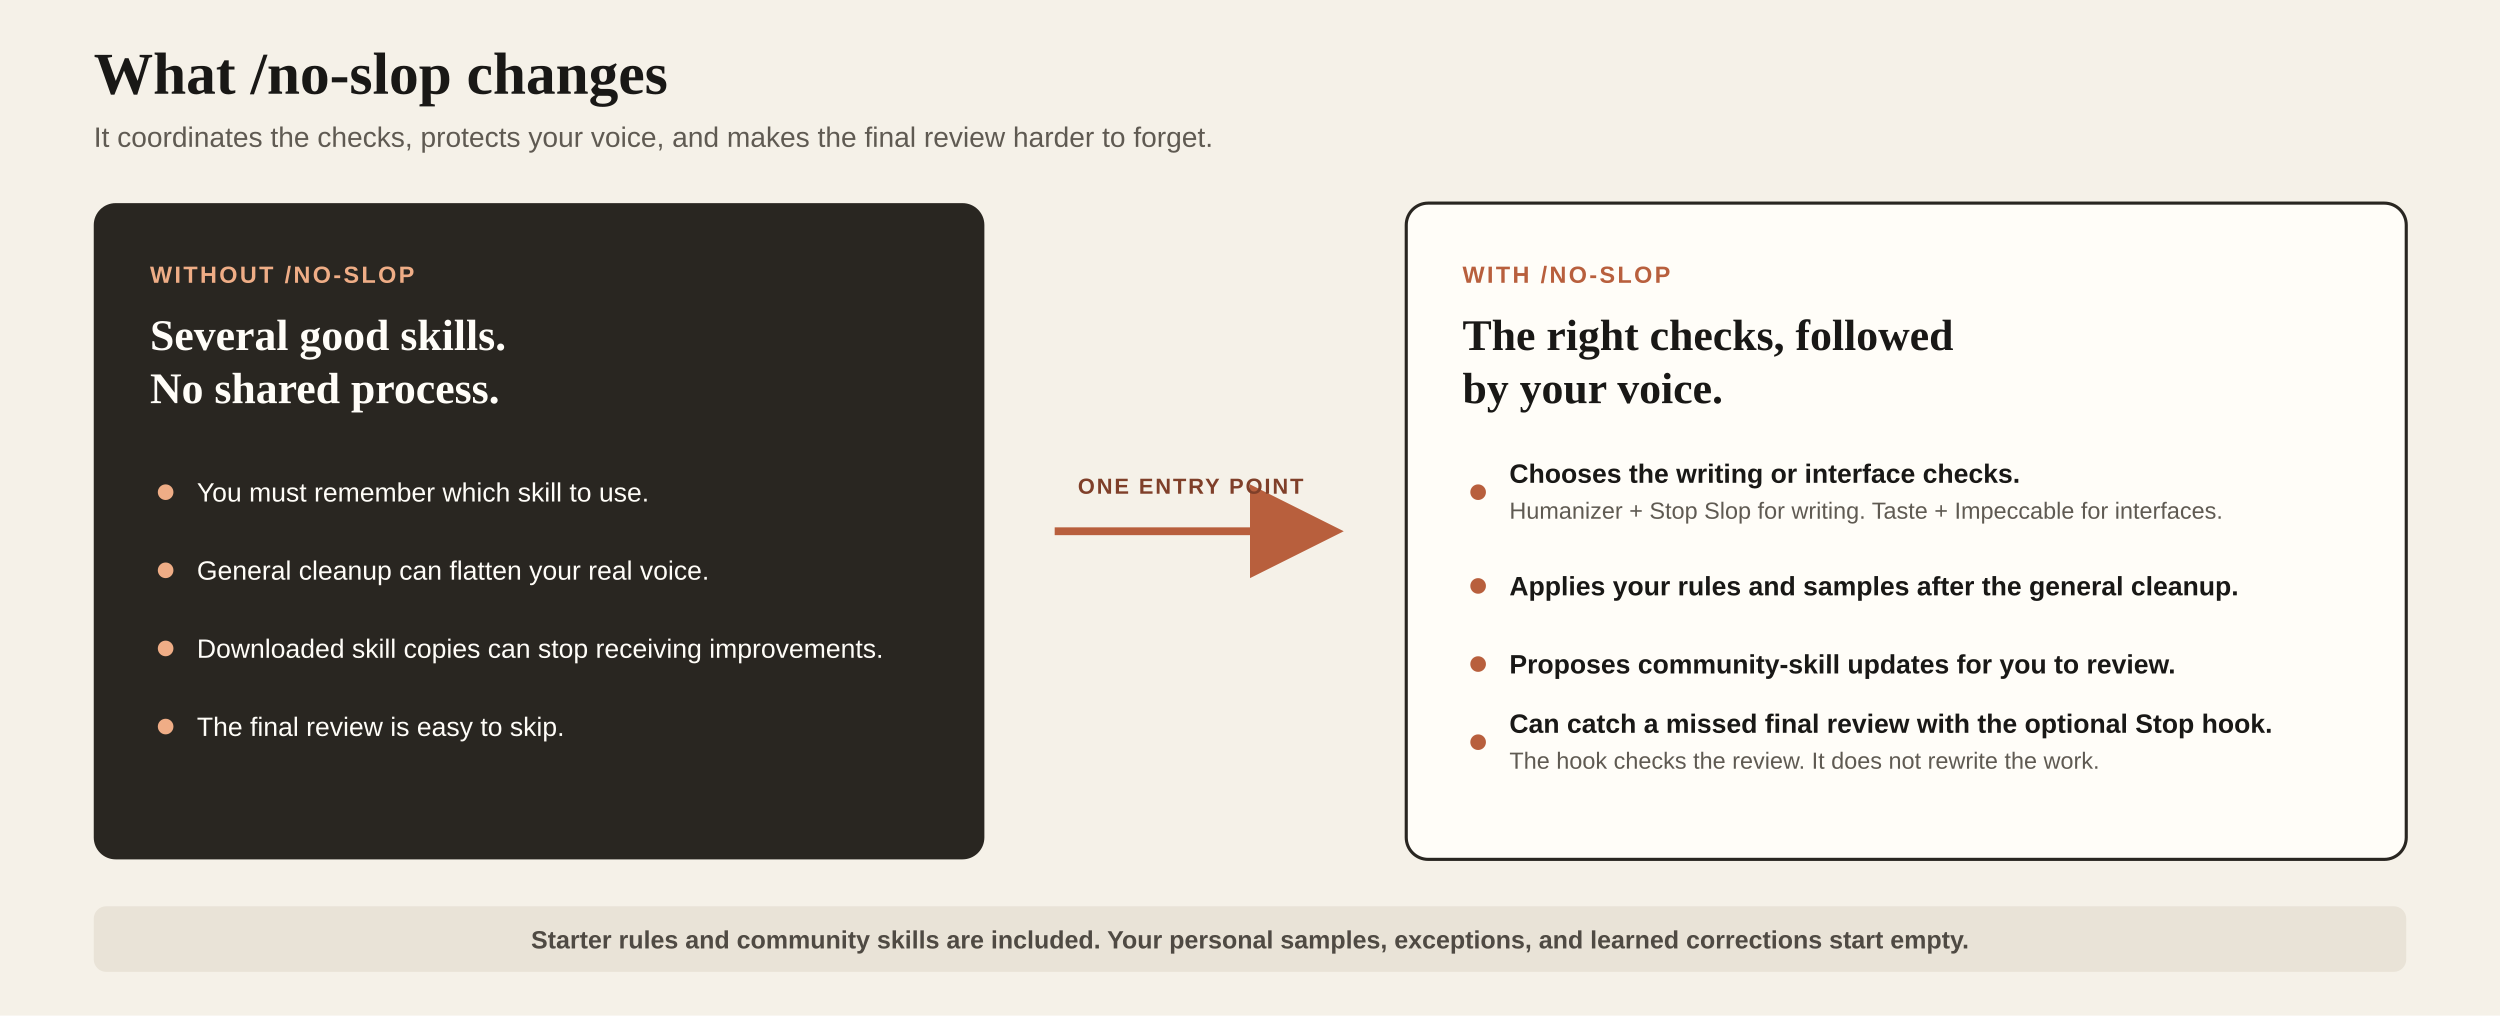
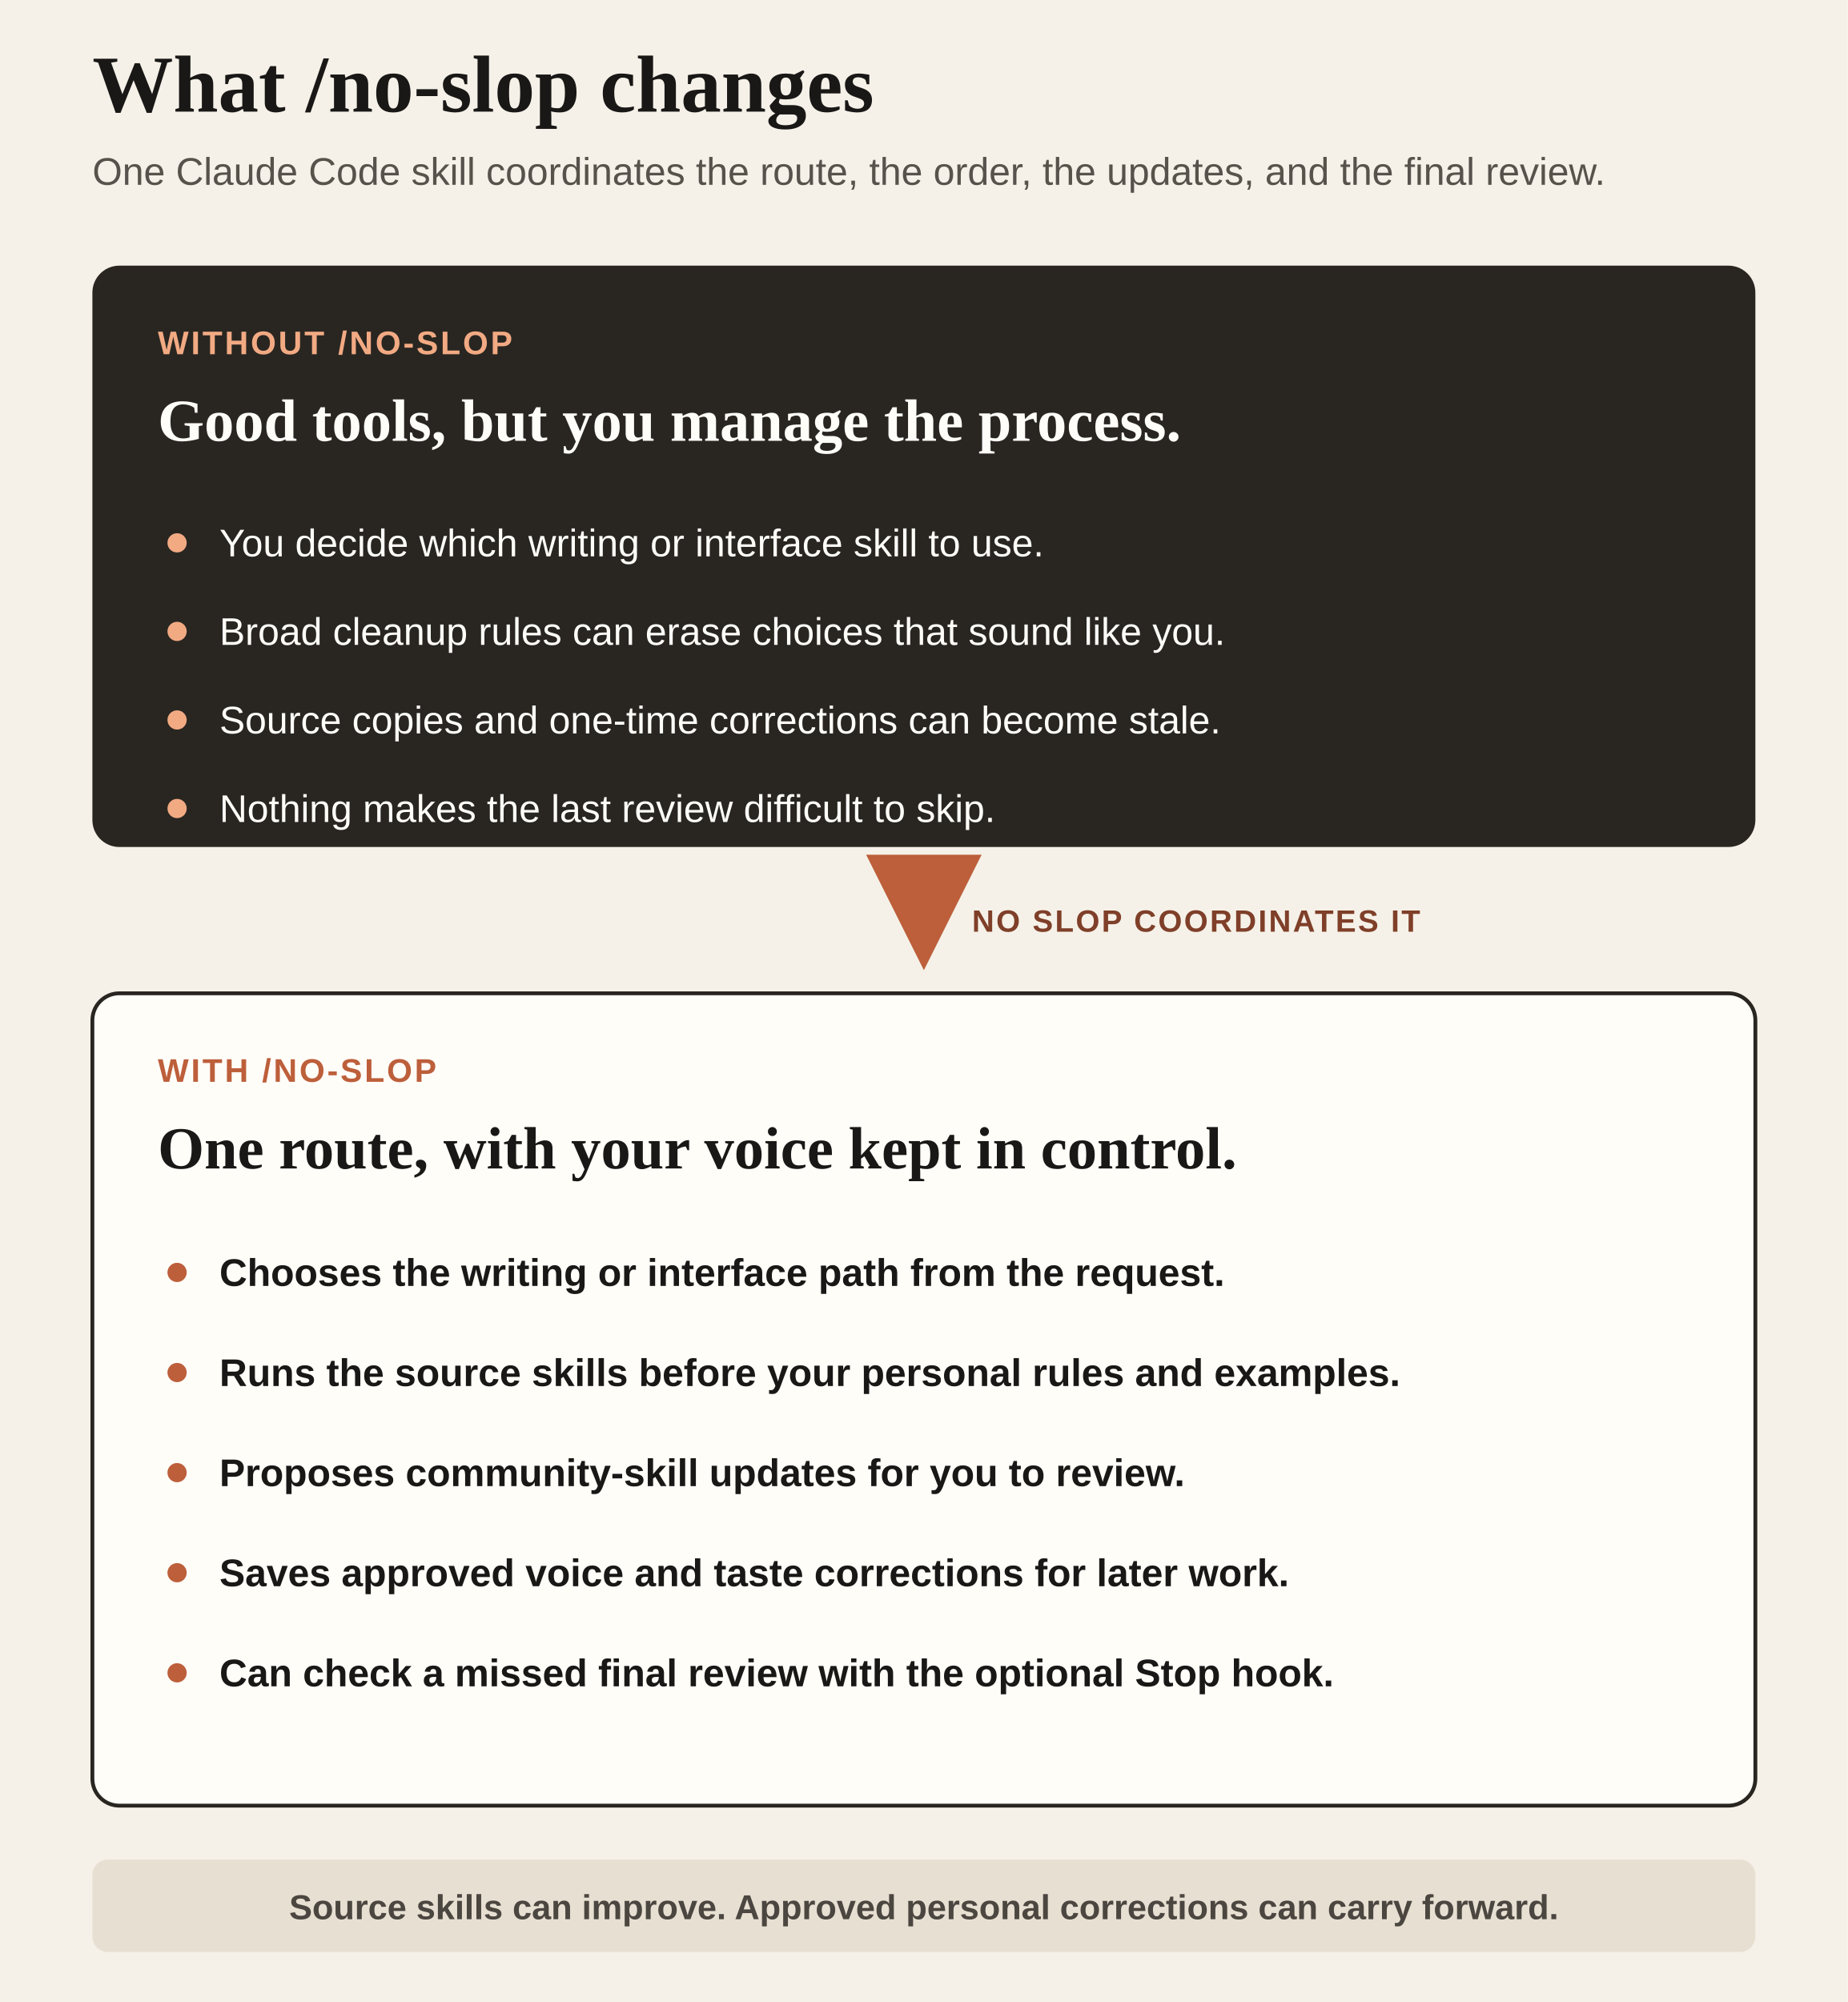
- <svg xmlns="http://www.w3.org/2000/svg" width="1600" height="650" viewBox="0 0 1600 650" role="img" aria-labelledby="title desc">
+ <svg xmlns="http://www.w3.org/2000/svg" width="960" height="1040" viewBox="0 0 960 1040" role="img" aria-labelledby="title desc">
  <defs>
    <marker id="arrow" markerWidth="12" markerHeight="12" refX="10" refY="6" orient="auto">
-       <path d="M0,0 L12,6 L0,12 Z" fill="#b85f3d" />
+       <path d="M0,0 L12,6 L0,12 Z" fill="#bd5f3b" />
    </marker>
  </defs>
-   <rect width="1600" height="650" fill="#f5f1e8" />
+   <rect width="960" height="1040" fill="#f5f1e8" />
  <g font-family="Arial, Helvetica, sans-serif">
-     <text x="60" y="60" fill="#191816" font-family="Georgia, 'Times New Roman', serif" font-size="38" font-weight="700">What /no-slop changes</text>
-     <text x="60" y="94" fill="#5f5a52" font-size="18">It coordinates the checks, protects your voice, and makes the final review harder to forget.</text>
-     <rect x="60" y="130" width="570" height="420" rx="14" fill="#292621" />
-     <text x="96" y="181" fill="#efad86" font-size="15" font-weight="800" letter-spacing="1.5">WITHOUT /NO-SLOP</text>
-     <text x="96" y="224" fill="#fffdf8" font-family="Georgia, 'Times New Roman', serif" font-size="28" font-weight="700">Several good skills.</text>
-     <text x="96" y="258" fill="#fffdf8" font-family="Georgia, 'Times New Roman', serif" font-size="28" font-weight="700">No shared process.</text>
-     <circle cx="106" cy="315" r="5" fill="#efad86" />
-     <text x="126" y="321" fill="#fffdf8" font-size="17">You must remember which skill to use.</text>
-     <circle cx="106" cy="365" r="5" fill="#efad86" />
-     <text x="126" y="371" fill="#fffdf8" font-size="17">General cleanup can flatten your real voice.</text>
-     <circle cx="106" cy="415" r="5" fill="#efad86" />
-     <text x="126" y="421" fill="#fffdf8" font-size="17">Downloaded skill copies can stop receiving improvements.</text>
-     <circle cx="106" cy="465" r="5" fill="#efad86" />
-     <text x="126" y="471" fill="#fffdf8" font-size="17">The final review is easy to skip.</text>
-     <path d="M675 340 L850 340" stroke="#b85f3d" stroke-width="5" marker-end="url(#arrow)" />
-     <text x="762" y="316" text-anchor="middle" fill="#7f3f29" font-size="14" font-weight="800" letter-spacing="1.2">ONE ENTRY POINT</text>
-     <rect x="900" y="130" width="640" height="420" rx="14" fill="#fffdf8" stroke="#292621" stroke-width="2" />
-     <text x="936" y="181" fill="#b85f3d" font-size="15" font-weight="800" letter-spacing="1.5">WITH /NO-SLOP</text>
-     <text x="936" y="224" fill="#191816" font-family="Georgia, 'Times New Roman', serif" font-size="28" font-weight="700">The right checks, followed</text>
-     <text x="936" y="258" fill="#191816" font-family="Georgia, 'Times New Roman', serif" font-size="28" font-weight="700">by your voice.</text>
-     <circle cx="946" cy="315" r="5" fill="#b85f3d" />
-     <text x="966" y="309" fill="#191816" font-size="17" font-weight="700">Chooses the writing or interface checks.</text>
-     <text x="966" y="332" fill="#5f5a52" font-size="15">Humanizer + Stop Slop for writing. Taste + Impeccable for interfaces.</text>
-     <circle cx="946" cy="375" r="5" fill="#b85f3d" />
-     <text x="966" y="381" fill="#191816" font-size="17" font-weight="700">Applies your rules and samples after the general cleanup.</text>
-     <circle cx="946" cy="425" r="5" fill="#b85f3d" />
-     <text x="966" y="431" fill="#191816" font-size="17" font-weight="700">Proposes community-skill updates for you to review.</text>
-     <circle cx="946" cy="475" r="5" fill="#b85f3d" />
-     <text x="966" y="469" fill="#191816" font-size="17" font-weight="700">Can catch a missed final review with the optional Stop hook.</text>
-     <text x="966" y="492" fill="#5f5a52" font-size="15">The hook checks the review. It does not rewrite the work.</text>
-     <rect x="60" y="580" width="1480" height="42" rx="8" fill="#e9e3d7" />
-     <text x="800" y="607" text-anchor="middle" fill="#4f4a43" font-size="16" font-weight="700">Starter rules and community skills are included. Your personal samples, exceptions, and learned corrections start empty.</text>
+     <text x="48" y="58" fill="#191816" font-family="Georgia, 'Times New Roman', serif" font-size="42" font-weight="700">What /no-slop changes</text>
+     <text x="48" y="96" fill="#57524b" font-size="20">One Claude Code skill coordinates the route, the order, the updates, and the final review.</text>
+     <rect x="48" y="138" width="864" height="302" rx="14" fill="#292621" />
+     <text x="82" y="184" fill="#f2aa83" font-size="17" font-weight="800" letter-spacing="1.2">WITHOUT /NO-SLOP</text>
+     <text x="82" y="229" fill="#fffdf8" font-family="Georgia, 'Times New Roman', serif" font-size="31" font-weight="700">Good tools, but you manage the process.</text>
+     <circle cx="92" cy="282" r="5" fill="#f2aa83" />
+     <text x="114" y="289" fill="#fffdf8" font-size="20">You decide which writing or interface skill to use.</text>
+     <circle cx="92" cy="328" r="5" fill="#f2aa83" />
+     <text x="114" y="335" fill="#fffdf8" font-size="20">Broad cleanup rules can erase choices that sound like you.</text>
+     <circle cx="92" cy="374" r="5" fill="#f2aa83" />
+     <text x="114" y="381" fill="#fffdf8" font-size="20">Source copies and one-time corrections can become stale.</text>
+     <circle cx="92" cy="420" r="5" fill="#f2aa83" />
+     <text x="114" y="427" fill="#fffdf8" font-size="20">Nothing makes the last review difficult to skip.</text>
+     <path d="M480 456 L480 494" stroke="#bd5f3b" stroke-width="5" marker-end="url(#arrow)" />
+     <text x="505" y="484" fill="#7f3f29" font-size="16" font-weight="800" letter-spacing="1">NO SLOP COORDINATES IT</text>
+     <rect x="48" y="516" width="864" height="422" rx="14" fill="#fffdf8" stroke="#292621" stroke-width="2" />
+     <text x="82" y="562" fill="#bd5f3b" font-size="17" font-weight="800" letter-spacing="1.2">WITH /NO-SLOP</text>
+     <text x="82" y="607" fill="#191816" font-family="Georgia, 'Times New Roman', serif" font-size="31" font-weight="700">One route, with your voice kept in control.</text>
+     <circle cx="92" cy="661" r="5" fill="#bd5f3b" />
+     <text x="114" y="668" fill="#191816" font-size="20" font-weight="700">Chooses the writing or interface path from the request.</text>
+     <circle cx="92" cy="713" r="5" fill="#bd5f3b" />
+     <text x="114" y="720" fill="#191816" font-size="20" font-weight="700">Runs the source skills before your personal rules and examples.</text>
+     <circle cx="92" cy="765" r="5" fill="#bd5f3b" />
+     <text x="114" y="772" fill="#191816" font-size="20" font-weight="700">Proposes community-skill updates for you to review.</text>
+     <circle cx="92" cy="817" r="5" fill="#bd5f3b" />
+     <text x="114" y="824" fill="#191816" font-size="20" font-weight="700">Saves approved voice and taste corrections for later work.</text>
+     <circle cx="92" cy="869" r="5" fill="#bd5f3b" />
+     <text x="114" y="876" fill="#191816" font-size="20" font-weight="700">Can check a missed final review with the optional Stop hook.</text>
+     <rect x="48" y="966" width="864" height="48" rx="8" fill="#e7dfd2" />
+     <text x="480" y="997" text-anchor="middle" fill="#4b4640" font-size="18" font-weight="700">Source skills can improve. Approved personal corrections can carry forward.</text>
  </g>
</svg>
